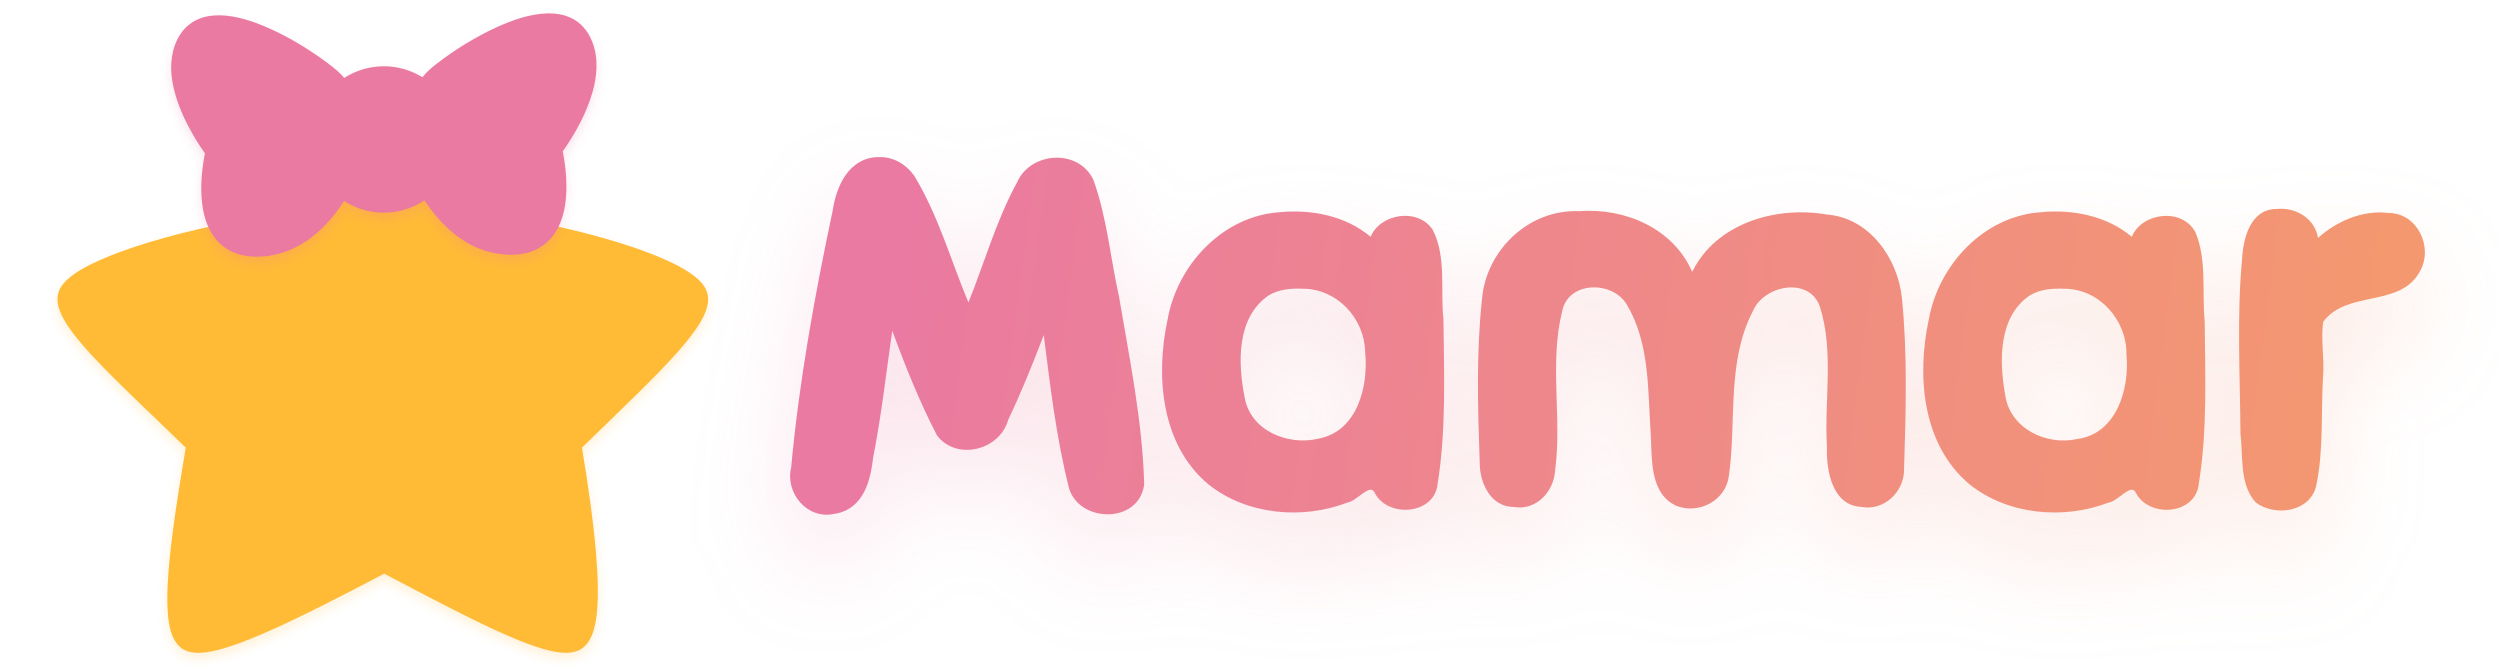
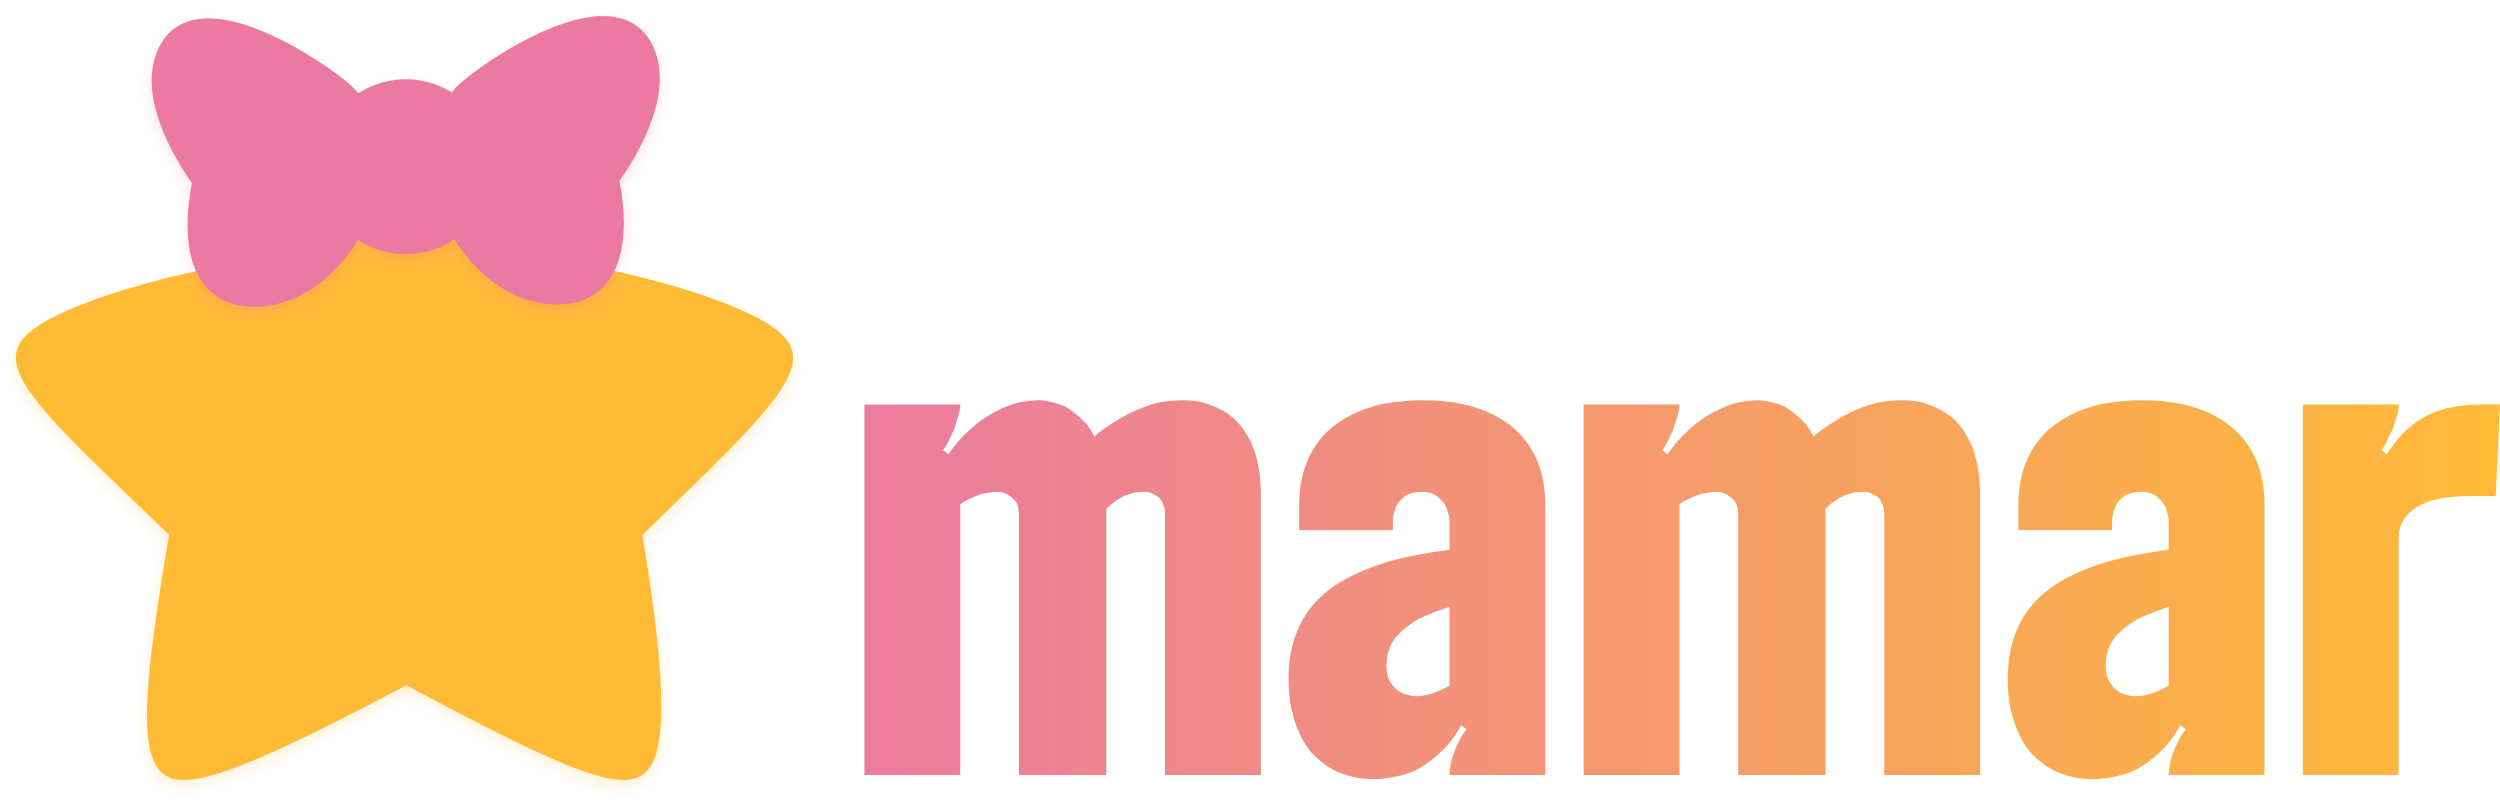
- <svg xmlns="http://www.w3.org/2000/svg" xmlns:xlink="http://www.w3.org/1999/xlink" width="453.43" height="121.84" version="1.1" viewBox="0 0 119.97 32.238">
-   <defs>
-     <linearGradient id="type" x1="172.12" x2="301.03" y1="76.049" y2="92.837" gradientUnits="userSpaceOnUse">
-       <stop stop-color="#ea7aa1" offset="0" />
-       <stop stop-color="#ffbb36" offset="1" />
+ <svg xmlns="http://www.w3.org/2000/svg" width="587.103" height="188.5" viewBox="0 0 587.103 188.5" version="1.1" id="svg9">
+   <defs id="defs2">
+     <linearGradient id="type" x1="195" x2="590" y1="0" y2="0" gradientUnits="userSpaceOnUse" gradientTransform="translate(0.00325865,6.7315312e-5)">
+       <stop stop-color="#ea7aa1" offset="0" id="stop1" />
+       <stop stop-color="#ffbb36" offset="1" id="stop2" />
    </linearGradient>
-     <filter id="filter4696" x="-.031" y="-.055" width="1.063" height="1.133" color-interpolation-filters="sRGB">
-       <feFlood flood-color="rgb(0,0,0)" flood-opacity=".2" result="flood" />
-       <feComposite in="SourceGraphic" in2="flood" operator="in" result="composite1" />
-       <feGaussianBlur in="composite1" result="blur" stdDeviation="2" />
-       <feOffset dx="0" dy="2" result="offset" />
-       <feComposite in="SourceGraphic" in2="offset" result="composite2" />
-     </filter>
-     <filter id="filter4750" x="-.021" y="-.023" width="1.041" height="1.055" color-interpolation-filters="sRGB">
-       <feFlood flood-color="rgb(0,0,0)" flood-opacity=".2" result="flood" />
-       <feComposite in="SourceGraphic" in2="flood" operator="in" result="composite1" />
-       <feGaussianBlur in="composite1" result="blur" stdDeviation="2" />
-       <feOffset dx="0" dy="2" result="offset" />
-       <feComposite in="SourceGraphic" in2="offset" result="composite2" />
-     </filter>
-     <filter id="filter4780" x="-.073" y="-.333" width="1.146" height="1.804" color-interpolation-filters="sRGB">
-       <feFlood flood-color="rgb(0,0,0)" flood-opacity=".2" result="flood" />
-       <feComposite in="SourceGraphic" in2="flood" operator="in" result="composite1" />
-       <feGaussianBlur in="composite1" result="blur" stdDeviation="2" />
-       <feOffset dx="0" dy="2" result="offset" />
-       <feComposite in="SourceGraphic" in2="offset" result="composite2" />
-     </filter>
-     <linearGradient id="linearGradient4800" x1="172.12" x2="301.03" y1="76.049" y2="92.837" gradientUnits="userSpaceOnUse" xlink:href="#type" />
-     <linearGradient id="linearGradient983" x1="172.12" x2="301.03" y1="76.049" y2="92.837" gradientTransform="translate(0 1.0037)" gradientUnits="userSpaceOnUse" xlink:href="#type" />
  </defs>
-   <g transform="translate(-134.39 -72.281)">
-     <g transform="translate(.37568 7.199)">
-       <g transform="matrix(1.1899 0 0 1.1899 -27.167 -17.994)" filter="url(#filter4780)" stroke-width=".456" aria-label="Mamar">
-         <path d="m170.91 76.154c-0.608-0.011-1.073 0.319-1.363 0.744-0.291 0.428-0.439 0.951-0.508 1.412-0.724 3.416-1.352 6.867-1.674 10.355-0.256 1.037 0.655 2.125 1.744 1.875 0.588-0.077 0.986-0.457 1.207-0.898 0.221-0.44 0.303-0.943 0.355-1.371 0.334-1.702 0.526-3.414 0.77-5.109 0.531 1.424 1.092 2.847 1.797 4.201a0.254 0.254 0 0 0 0.027 0.043c0.82 1.014 2.537 0.55 2.859-0.678l-0.018 0.045c0.537-1.126 1.003-2.28 1.445-3.441 0.265 2.058 0.502 4.147 1.023 6.184a0.254 0.254 0 0 0 4e-3 0.016c0.224 0.698 0.928 1.04 1.584 1.027 0.328-0.006 0.656-0.098 0.922-0.295 0.266-0.196 0.465-0.505 0.516-0.889a0.254 0.254 0 0 0 2e-3 -0.041c-0.072-2.55-0.594-5.052-1.01-7.527a0.254 0.254 0 0 0-2e-3 -0.016c-0.346-1.528-0.479-3.158-1.029-4.701a0.254 0.254 0 0 0-0.01-0.021c-0.592-1.259-2.513-1.143-3.068 0.086-0.854 1.567-1.325 3.266-1.969 4.861-0.703-1.671-1.199-3.474-2.176-5.094a0.254 0.254 0 0 0-0.01-0.016c-0.315-0.448-0.834-0.774-1.42-0.752z" fill="url(#linearGradient983)" />
-         <g transform="translate(0 1.0037)" fill="url(#linearGradient4800)" stroke-width=".527">
-           <path d="m187.07 77.373c-2.301 0.15-4.136 2.124-4.525 4.332-0.492 2.283-0.261 5.055 1.652 6.648 1.541 1.23 3.784 1.427 5.596 0.732 0.391-0.054 0.912-0.802 1.102-0.404 0.524 1.042 2.427 0.901 2.543-0.363 0.351-2.188 0.255-4.426 0.233-6.637-0.127-1.191 0.127-2.495-0.428-3.594-0.6-0.916-2.128-0.654-2.508 0.277-1.004-0.845-2.382-1.116-3.664-0.992zm0.949 3.086c1.366 0.006 2.475 1.206 2.494 2.551 0.144 1.371-0.31 3.197-1.875 3.494-1.233 0.299-2.756-0.315-2.986-1.671-0.273-1.375-0.331-3.208 0.961-4.099 0.416-0.258 0.928-0.297 1.406-0.275z" />
-           <path d="m199.14 77.332c-2.01-0.088-3.742 1.56-3.912 3.531-0.24 2.2-0.169 4.427-0.093 6.635 4e-3 0.807 0.448 1.761 1.372 1.762 0.905 0.158 1.62-0.616 1.668-1.477 0.284-2.127-0.239-4.313 0.283-6.41 0.24-1.239 2.042-1.248 2.611-0.268 0.929 1.552 0.842 3.451 0.962 5.197 0.059 1.013-0.056 2.433 1.054 2.92 0.911 0.345 1.988-0.238 2.1-1.23 0.312-2.203-0.099-4.587 0.969-6.635 0.441-1.04 2.263-1.403 2.697-0.182 0.581 1.819 0.173 3.765 0.287 5.66-0.03 0.936 0.202 2.361 1.379 2.422 0.93 0.18 1.763-0.627 1.732-1.549 0.072-2.289 0.141-4.597-0.087-6.879-0.169-1.606-1.317-3.236-3.032-3.363-2.038-0.354-4.462 0.344-5.426 2.314-0.769-1.767-2.721-2.589-4.564-2.449z" />
-           <path d="m217.77 77.373c-2.301 0.15-4.136 2.124-4.525 4.332-0.493 2.283-0.262 5.055 1.652 6.648 1.541 1.23 3.784 1.427 5.596 0.732 0.392-0.053 0.912-0.805 1.102-0.402 0.525 1.04 2.424 0.898 2.541-0.363 0.35-2.156 0.256-4.362 0.237-6.541-0.116-1.198 0.099-2.48-0.378-3.61-0.551-0.999-2.171-0.774-2.561 0.195-1.006-0.843-2.381-1.117-3.664-0.992zm0.949 3.086c1.405 0.003 2.522 1.273 2.498 2.651 0.137 1.374-0.395 3.198-1.978 3.408-1.254 0.285-2.734-0.429-2.915-1.79-0.239-1.351-0.278-3.124 0.984-3.992 0.416-0.262 0.931-0.298 1.41-0.277z" />
-           <path d="m227.28 77.24c-1.061 0.002-1.359 1.178-1.4 2.037-0.217 2.331-0.079 4.682-0.064 7.02 0.113 0.923-0.051 2.053 0.62 2.784 0.773 0.584 2.203 0.384 2.436-0.686 0.3-1.418 0.191-2.899 0.272-4.343 0.071-0.752-0.1-1.528 0.011-2.26 0.95-1.299 3.124-0.553 3.905-2.047 0.544-0.963-0.11-2.341-1.27-2.342-1.045-0.133-2.117 0.344-2.846 1.008-0.129-0.792-0.898-1.246-1.664-1.17z" />
+   <svg x="0" y="0" width="190" height="188.5" viewBox="0 0 32.502 32.238" version="1.1" id="svg8">
+     <defs id="defs5">
+       <filter id="filter4696" x="-0.031" y="-0.055" width="1.063" height="1.133" color-interpolation-filters="sRGB">
+         <feFlood flood-color="rgb(0,0,0)" flood-opacity=".2" result="flood" id="feFlood2" />
+         <feComposite in="SourceGraphic" in2="flood" operator="in" result="composite1" id="feComposite2" />
+         <feGaussianBlur in="composite1" result="blur" stdDeviation="2" id="feGaussianBlur2" />
+         <feOffset dx="0" dy="2" result="offset" id="feOffset2" />
+         <feComposite in="SourceGraphic" in2="offset" result="composite2" id="feComposite3" />
+       </filter>
+       <filter id="filter4750" x="-0.021" y="-0.023" width="1.041" height="1.055" color-interpolation-filters="sRGB">
+         <feFlood flood-color="rgb(0,0,0)" flood-opacity=".2" result="flood" id="feFlood3" />
+         <feComposite in="SourceGraphic" in2="flood" operator="in" result="composite1" id="feComposite4" />
+         <feGaussianBlur in="composite1" result="blur" stdDeviation="2" id="feGaussianBlur4" />
+         <feOffset dx="0" dy="2" result="offset" id="feOffset4" />
+         <feComposite in="SourceGraphic" in2="offset" result="composite2" id="feComposite5" />
+       </filter>
+     </defs>
+     <g transform="translate(-132.28,-72.281)" id="g8">
+       <g transform="translate(0.37568,7.199)" id="g7">
+         <g transform="matrix(0.13354,0,0,0.13354,115.06,56.928)" id="g6">
+           <path class="cls-1" d="m 249.28,85.353 c -3.177,0.012 -6.302,0.956 -9.081,2.465 -3.454,1.867 -6.429,4.498 -9.104,7.348 -3.505,3.766 -6.532,7.946 -9.354,12.239 -3.959,6.051 -7.505,12.361 -10.913,18.735 -2.275,4.265 -4.476,8.569 -6.642,12.89 -9.955,1.548 -19.836,3.575 -29.595,6.082 -7.288,1.884 -14.519,4.023 -21.58,6.638 -4.2,1.571 -8.356,3.296 -12.299,5.441 -2.357,1.303 -4.668,2.751 -6.613,4.63 -1.369,1.338 -2.543,2.97 -2.972,4.863 -0.475,2.022 -0.114,4.146 0.601,6.066 0.928,2.477 2.357,4.729 3.89,6.871 2.474,3.422 5.277,6.589 8.145,9.682 4.833,5.181 9.906,10.13 14.995,15.057 6.071,5.861 12.191,11.669 18.234,17.56 -1.683,10.025 -3.325,20.059 -4.646,30.139 -0.81,6.268 -1.512,12.555 -1.832,18.869 -0.184,3.892 -0.244,7.803 0.144,11.685 0.274,2.568 0.732,5.159 1.815,7.522 0.804,1.746 2.04,3.351 3.73,4.314 1.788,1.021 3.899,1.282 5.927,1.209 2.857,-0.115 5.658,-0.785 8.396,-1.569 4.614,-1.359 9.092,-3.133 13.514,-5.013 7.295,-3.123 14.436,-6.591 21.531,-10.14 7.624,-3.822 15.186,-7.767 22.743,-11.719 10.195,5.333 20.353,10.742 30.665,15.848 5.865,2.891 11.776,5.702 17.84,8.156 3.562,1.424 7.177,2.751 10.912,3.648 2.389,0.555 4.856,0.959 7.314,0.721 1.811,-0.175 3.622,-0.798 5.003,-2.013 1.633,-1.404 2.659,-3.375 3.334,-5.391 0.902,-2.728 1.278,-5.597 1.499,-8.452 0.335,-4.584 0.225,-9.188 -0.016,-13.774 -0.43,-7.709 -1.295,-15.387 -2.307,-23.039 -0.938,-7.018 -2.02,-14.016 -3.185,-20.999 6.952,-6.79 13.988,-13.492 20.899,-20.324 4.729,-4.687 9.42,-9.422 13.826,-14.418 2.585,-2.956 5.096,-5.997 7.218,-9.308 1.345,-2.137 2.561,-4.409 3.122,-6.889 0.421,-1.857 0.38,-3.863 -0.389,-5.626 -0.839,-1.952 -2.355,-3.518 -3.983,-4.841 -2.426,-1.943 -5.161,-3.455 -7.939,-4.83 -4.689,-2.289 -9.577,-4.144 -14.513,-5.825 -7.855,-2.654 -15.867,-4.824 -23.943,-6.691 -7.061,-1.623 -14.178,-3.001 -21.337,-4.115 -3.516,-8.162 -7.242,-16.242 -11.475,-24.06 -2.911,-5.346 -6.052,-10.586 -9.728,-15.447 -2.577,-3.382 -5.426,-6.599 -8.785,-9.226 -2.813,-2.196 -6.051,-3.95 -9.579,-4.639 -1.148,-0.225 -2.318,-0.338 -3.488,-0.329 z" fill="#ffbb36" filter="url(#filter4750)" stroke-width="0.265" id="path5" />
+           <path d="m 307.01,65.865 c -6.435,0.198 -12.61,2.413 -18.42,5.04 -7.68,3.567 -14.94,8.039 -21.628,13.231 -1.793,1.385 -3.508,2.896 -4.906,4.69 -3.38,-2.086 -7.226,-3.4 -11.177,-3.814 -4.018,-0.409 -8.121,0.121 -11.906,1.53 -1.755,0.67 -3.449,1.51 -5.03,2.526 -2.446,-2.923 -5.63,-5.092 -8.685,-7.322 -7.187,-4.999 -14.851,-9.412 -23.077,-12.461 -5.376,-1.922 -11.173,-3.357 -16.903,-2.441 -4.173,0.646 -8.094,3.04 -10.319,6.668 -3.135,4.887 -3.729,10.993 -2.805,16.624 1.24,7.588 4.599,14.652 8.546,21.183 1.009,1.645 2.072,3.257 3.189,4.831 -1.315,6.787 -1.887,13.845 -0.587,20.68 0.964,5.014 3.329,10.008 7.561,13.055 4.093,3.025 9.41,3.793 14.371,3.302 7.371,-0.643 14.284,-4.146 19.685,-9.121 3.479,-3.151 6.435,-6.843 8.983,-10.776 2.759,1.75 5.819,3.02 9.022,3.679 3.281,0.663 6.681,0.696 9.976,0.101 3.337,-0.62 6.552,-1.877 9.418,-3.7 0.517,-0.611 0.717,0.137 1.018,0.536 4.674,6.872 10.849,13.033 18.612,16.279 5.279,2.194 11.213,3.071 16.854,1.955 4.387,-0.893 8.401,-3.526 10.844,-7.294 3.267,-4.958 4.159,-11.057 4.148,-16.887 -0.009,-4.197 -0.49,-8.387 -1.312,-12.501 4.58,-6.526 8.475,-13.639 10.7,-21.326 1.688,-5.936 2.189,-12.506 -0.218,-18.322 -1.416,-3.549 -4.021,-6.707 -7.54,-8.313 -2.611,-1.252 -5.54,-1.681 -8.415,-1.632 z" fill="#ea7aa1" filter="url(#filter4696)" id="path6" />
        </g>
      </g>
-       <g transform="matrix(.13354 0 0 .13354 119.29 56.928)">
-         <path class="cls-1" d="m249.28 85.353c-3.177 0.012-6.302 0.956-9.081 2.465-3.454 1.867-6.429 4.498-9.104 7.348-3.505 3.766-6.532 7.946-9.354 12.239-3.959 6.051-7.505 12.361-10.913 18.735-2.275 4.265-4.476 8.569-6.642 12.89-9.955 1.548-19.836 3.575-29.595 6.082-7.288 1.884-14.519 4.023-21.58 6.638-4.2 1.571-8.356 3.296-12.299 5.441-2.357 1.303-4.668 2.751-6.613 4.63-1.369 1.338-2.543 2.97-2.972 4.863-0.475 2.022-0.114 4.146 0.601 6.066 0.928 2.477 2.357 4.729 3.89 6.871 2.474 3.422 5.277 6.589 8.145 9.682 4.833 5.181 9.906 10.13 14.995 15.057 6.071 5.861 12.191 11.669 18.234 17.56-1.683 10.025-3.325 20.059-4.646 30.139-0.81 6.268-1.512 12.555-1.832 18.869-0.184 3.892-0.244 7.803 0.144 11.685 0.274 2.568 0.732 5.159 1.815 7.522 0.804 1.746 2.04 3.351 3.73 4.314 1.788 1.021 3.899 1.282 5.927 1.209 2.857-0.115 5.658-0.785 8.396-1.569 4.614-1.359 9.092-3.133 13.514-5.013 7.295-3.123 14.436-6.591 21.531-10.14 7.624-3.822 15.186-7.767 22.743-11.719 10.195 5.333 20.353 10.742 30.665 15.848 5.865 2.891 11.776 5.702 17.84 8.156 3.562 1.424 7.177 2.751 10.912 3.648 2.389 0.555 4.856 0.959 7.314 0.721 1.811-0.175 3.622-0.798 5.003-2.013 1.633-1.404 2.659-3.375 3.334-5.391 0.902-2.728 1.278-5.597 1.499-8.452 0.335-4.584 0.225-9.188-0.016-13.774-0.43-7.709-1.295-15.387-2.307-23.039-0.938-7.018-2.02-14.016-3.185-20.999 6.952-6.79 13.988-13.492 20.899-20.324 4.729-4.687 9.42-9.422 13.826-14.418 2.585-2.956 5.096-5.997 7.218-9.308 1.345-2.137 2.561-4.409 3.122-6.889 0.421-1.857 0.38-3.863-0.389-5.626-0.839-1.952-2.355-3.518-3.983-4.841-2.426-1.943-5.161-3.455-7.939-4.83-4.689-2.289-9.577-4.144-14.513-5.825-7.855-2.654-15.867-4.824-23.943-6.691-7.061-1.623-14.178-3.001-21.337-4.115-3.516-8.162-7.242-16.242-11.475-24.06-2.911-5.346-6.052-10.586-9.728-15.447-2.577-3.382-5.426-6.599-8.785-9.226-2.813-2.196-6.051-3.95-9.579-4.639-1.148-0.225-2.318-0.338-3.488-0.329z" fill="#ffbb36" filter="url(#filter4750)" stroke-width=".265" />
-         <path d="m307.01 65.865c-6.435 0.198-12.61 2.413-18.42 5.04-7.68 3.567-14.94 8.039-21.628 13.231-1.793 1.385-3.508 2.896-4.906 4.69-3.38-2.086-7.226-3.4-11.177-3.814-4.018-0.409-8.121 0.121-11.906 1.53-1.755 0.67-3.449 1.51-5.03 2.526-2.446-2.923-5.63-5.092-8.685-7.322-7.187-4.999-14.851-9.412-23.077-12.461-5.376-1.922-11.173-3.357-16.903-2.441-4.173 0.646-8.094 3.04-10.319 6.668-3.135 4.887-3.729 10.993-2.805 16.624 1.24 7.588 4.599 14.652 8.546 21.183 1.009 1.645 2.072 3.257 3.189 4.831-1.315 6.787-1.887 13.845-0.587 20.68 0.964 5.014 3.329 10.008 7.561 13.055 4.093 3.025 9.41 3.793 14.371 3.302 7.371-0.643 14.284-4.146 19.685-9.121 3.479-3.151 6.435-6.843 8.983-10.776 2.759 1.75 5.819 3.02 9.022 3.679 3.281 0.663 6.681 0.696 9.976 0.101 3.337-0.62 6.552-1.877 9.418-3.7 0.517-0.611 0.717 0.137 1.018 0.536 4.674 6.872 10.849 13.033 18.612 16.279 5.279 2.194 11.213 3.071 16.854 1.955 4.387-0.893 8.401-3.526 10.844-7.294 3.267-4.958 4.159-11.057 4.148-16.887-9e-3 -4.197-0.49-8.387-1.312-12.501 4.58-6.526 8.475-13.639 10.7-21.326 1.688-5.936 2.189-12.506-0.218-18.322-1.416-3.549-4.021-6.707-7.54-8.313-2.611-1.252-5.54-1.681-8.415-1.632z" fill="#ea7aa1" filter="url(#filter4696)" />
-       </g>
    </g>
-   </g>
+   </svg>
+   <path d="m 233.803,115.5 q -0.6,0 -1.5,0.2 -0.9,0.1 -1.7,0.3 -0.8,0.2 -1.7,0.6 -0.9,0.4 -1.7,0.8 -0.8,0.3 -1.7,1 v 63.6 h -22.5 V 95 h 22.5 q 0,1.2 -0.3,2.1 -0.2,0.8 -0.6,2 -0.5,1.6 -0.8,2.3 -0.3,0.6 -1.1,2.3 -0.3,0.5 -0.6,1.1 -0.3,0.5 -0.6,0.9 l 1.2,1 q 1.4,-2.1 3.5,-4.3 2.2,-2.2 4.1,-3.6 2.3,-1.6 4.4,-2.6 2.2,-1.1 4.6,-1.7 1.1,-0.2 2.2,-0.3 1.2,-0.2 2.3,-0.2 1.5,0 3,0.4 1.6,0.3 3.2,1 1.5,0.8 2.7,1.9 1.3,1 2.4,2.2 0.5,0.7 1,1.4 0.4,0.8 0.9,1.6 1.7,-1.5 3.9,-2.9 2.3,-1.5 4.1,-2.4 1.9,-1 4.2,-1.8 2.3,-0.8 4.3,-1.1 1.1,-0.1 2.1,-0.2 1.1,-0.1 2.1,-0.1 3.8,0 6.5,1.1 2.8,1 5,2.7 2.2,1.8 3.8,4.6 1.6,2.8 2.3,6 0.8,3.6 0.8,7.6 v 66 h -22.5 v -61 q 0,-1.2 -0.2,-1.9 -0.2,-0.7 -0.7,-1.6 -0.5,-0.8 -1.2,-1.1 -0.7,-0.4 -1.3,-0.7 -0.7,-0.2 -1.8,-0.2 -4.6,0 -8.6,4 v 62.5 h -20.5 v -61 q 0,-2.3 -0.9,-3.4 -0.8,-0.8 -1.3,-1.1 -0.4,-0.4 -1.4,-0.8 -0.7,-0.2 -1.9,-0.2 z m 68.8,43.9 q 0,-5.2 1.4,-9.5 1.4,-4.4 4.4,-7.9 3,-3.5 7.4,-5.9 4.5,-2.5 10.6,-4.3 3.1,-0.9 6.6,-1.5 3.5,-0.7 7.4,-1.2 v -6.6 q 0,-1 -0.4,-2.2 -0.3,-1.3 -0.8,-2 -0.6,-0.8 -1.3,-1.4 -0.7,-0.7 -1.9,-1.1 -1.2,-0.3 -2.2,-0.3 -0.9,0 -2.2,0.3 -1.2,0.3 -1.9,0.9 -1.6,1.2 -2.2,3.3 -0.4,1.2 -0.4,2.2 v 2.3 h -22 v -5.9 q 0,-4.4 1.2,-8.4 1.3,-4 3.7,-7 4.9,-5.9 14.1,-8.2 2.2,-0.5 4.7,-0.7 2.6,-0.3 5.3,-0.3 13.7,0 21.3,6.5 7.5,6.5 7.5,18.1 v 63.4 h -22.5 q 0,-0.9 0.2,-2.1 0.2,-1.3 0.5,-2.2 0.4,-1.1 0.8,-2.1 0.5,-1.1 1.1,-2.3 0.5,-0.9 1.4,-2 l -1.2,-1 q -1.6,2.8 -3.3,4.7 -1.6,1.8 -3.5,3.3 -1.8,1.5 -4,2.6 -2.1,1 -4.8,1.5 -1.2,0.3 -2.5,0.4 -1.2,0.2 -2.5,0.2 -3.3,0 -6.5,-1 -3.1,-0.9 -5.9,-3.2 -2.5,-1.9 -4.2,-4.9 -1.7,-3.1 -2.5,-6.6 -0.5,-1.8 -0.7,-3.8 -0.2,-2 -0.2,-4.1 z m 23,-3.4 q 0,1.5 0.3,2.8 0.4,1.2 0.9,1.8 1.3,2 3.5,2.5 1.2,0.4 2.3,0.4 3.4,0 7.8,-2.5 v -18.5 q -3,1 -5.4,2 -2.4,1 -4.2,2.4 -1.6,1.2 -2.9,2.6 -1.2,1.4 -1.7,3.1 -0.6,1.8 -0.6,3.4 z m 77.1,-40.5 q -0.6,0 -1.5,0.2 -0.9,0.1 -1.7,0.3 -0.8,0.2 -1.7,0.6 -0.9,0.4 -1.7,0.8 -0.8,0.3 -1.7,1 v 63.6 h -22.5 V 95 h 22.5 q 0,1.2 -0.3,2.1 -0.2,0.8 -0.6,2 -0.5,1.6 -0.8,2.3 -0.3,0.6 -1.1,2.3 -0.3,0.5 -0.6,1.1 -0.3,0.5 -0.6,0.9 l 1.2,1 q 1.4,-2.1 3.5,-4.3 2.2,-2.2 4.1,-3.6 2.3,-1.6 4.4,-2.6 2.2,-1.1 4.6,-1.7 1.1,-0.2 2.2,-0.3 1.2,-0.2 2.3,-0.2 1.5,0 3,0.4 1.6,0.3 3.2,1 1.5,0.8 2.7,1.9 1.3,1 2.4,2.2 0.5,0.7 1,1.4 0.4,0.8 0.9,1.6 1.7,-1.5 3.9,-2.9 2.3,-1.5 4.1,-2.4 1.9,-1 4.2,-1.8 2.3,-0.8 4.3,-1.1 1.1,-0.1 2.1,-0.2 1.1,-0.1 2.1,-0.1 3.8,0 6.5,1.1 2.8,1 5,2.7 2.2,1.8 3.8,4.6 1.6,2.8 2.3,6 0.8,3.6 0.8,7.6 v 66 h -22.5 v -61 q 0,-1.2 -0.2,-1.9 -0.2,-0.7 -0.7,-1.6 -0.5,-0.8 -1.2,-1.1 -0.7,-0.4 -1.3,-0.7 -0.7,-0.2 -1.8,-0.2 -4.6,0 -8.6,4 v 62.5 h -20.5 v -61 q 0,-2.3 -0.9,-3.4 -0.8,-0.8 -1.3,-1.1 -0.4,-0.4 -1.4,-0.8 -0.7,-0.2 -1.9,-0.2 z m 68.8,43.9 q 0,-5.2 1.4,-9.5 1.4,-4.4 4.4,-7.9 3,-3.5 7.4,-5.9 4.5,-2.5 10.6,-4.3 3.1,-0.9 6.6,-1.5 3.5,-0.7 7.4,-1.2 v -6.6 q 0,-1 -0.4,-2.2 -0.3,-1.3 -0.8,-2 -0.6,-0.8 -1.3,-1.4 -0.7,-0.7 -1.9,-1.1 -1.2,-0.3 -2.2,-0.3 -0.9,0 -2.2,0.3 -1.2,0.3 -1.9,0.9 -1.6,1.2 -2.2,3.3 -0.4,1.2 -0.4,2.2 v 2.3 h -22 v -5.9 q 0,-4.4 1.2,-8.4 1.3,-4 3.7,-7 4.9,-5.9 14.1,-8.2 2.2,-0.5 4.7,-0.7 2.6,-0.3 5.3,-0.3 13.7,0 21.3,6.5 7.5,6.5 7.5,18.1 v 63.4 h -22.5 q 0,-0.9 0.2,-2.1 0.2,-1.3 0.5,-2.2 0.4,-1.1 0.8,-2.1 0.5,-1.1 1.1,-2.3 0.5,-0.9 1.4,-2 l -1.2,-1 q -1.6,2.8 -3.3,4.7 -1.6,1.8 -3.5,3.3 -1.8,1.5 -4,2.6 -2.1,1 -4.8,1.5 -1.2,0.3 -2.5,0.4 -1.2,0.2 -2.5,0.2 -3.3,0 -6.5,-1 -3.1,-0.9 -5.9,-3.2 -2.5,-1.9 -4.2,-4.9 -1.7,-3.1 -2.5,-6.6 -0.5,-1.8 -0.7,-3.8 -0.2,-2 -0.2,-4.1 z m 23,-3.4 q 0,1.5 0.3,2.8 0.4,1.2 0.9,1.8 1.3,2 3.5,2.5 1.2,0.4 2.3,0.4 3.4,0 7.8,-2.5 v -18.5 q -3,1 -5.4,2 -2.4,1 -4.2,2.4 -1.6,1.2 -2.9,2.6 -1.2,1.4 -1.7,3.1 -0.6,1.8 -0.6,3.4 z m 46.3,-61 h 22.5 q 0,1.1 -0.2,2 -0.2,0.8 -0.7,2.2 -0.5,1.5 -0.6,1.8 -0.1,0.3 -0.4,0.7 -0.2,0.3 -0.9,2 -0.5,1.1 -1.2,2 l 1.2,1 q 1.6,-2.4 3.1,-4.2 1.6,-1.8 4,-3.5 4,-2.8 9.6,-3.6 2.6,-0.4 6,-0.4 h 3.9 l -1,21.5 h -6.3 q -7.9,0 -12.1,2.5 -4.4,2.7 -4.4,7.4 v 55.6 h -22.5 z" id="text8" style="font-size:100px;font-family:Boldonse;letter-spacing:-1;fill:url(#type)" aria-label="mamar" />
</svg>
